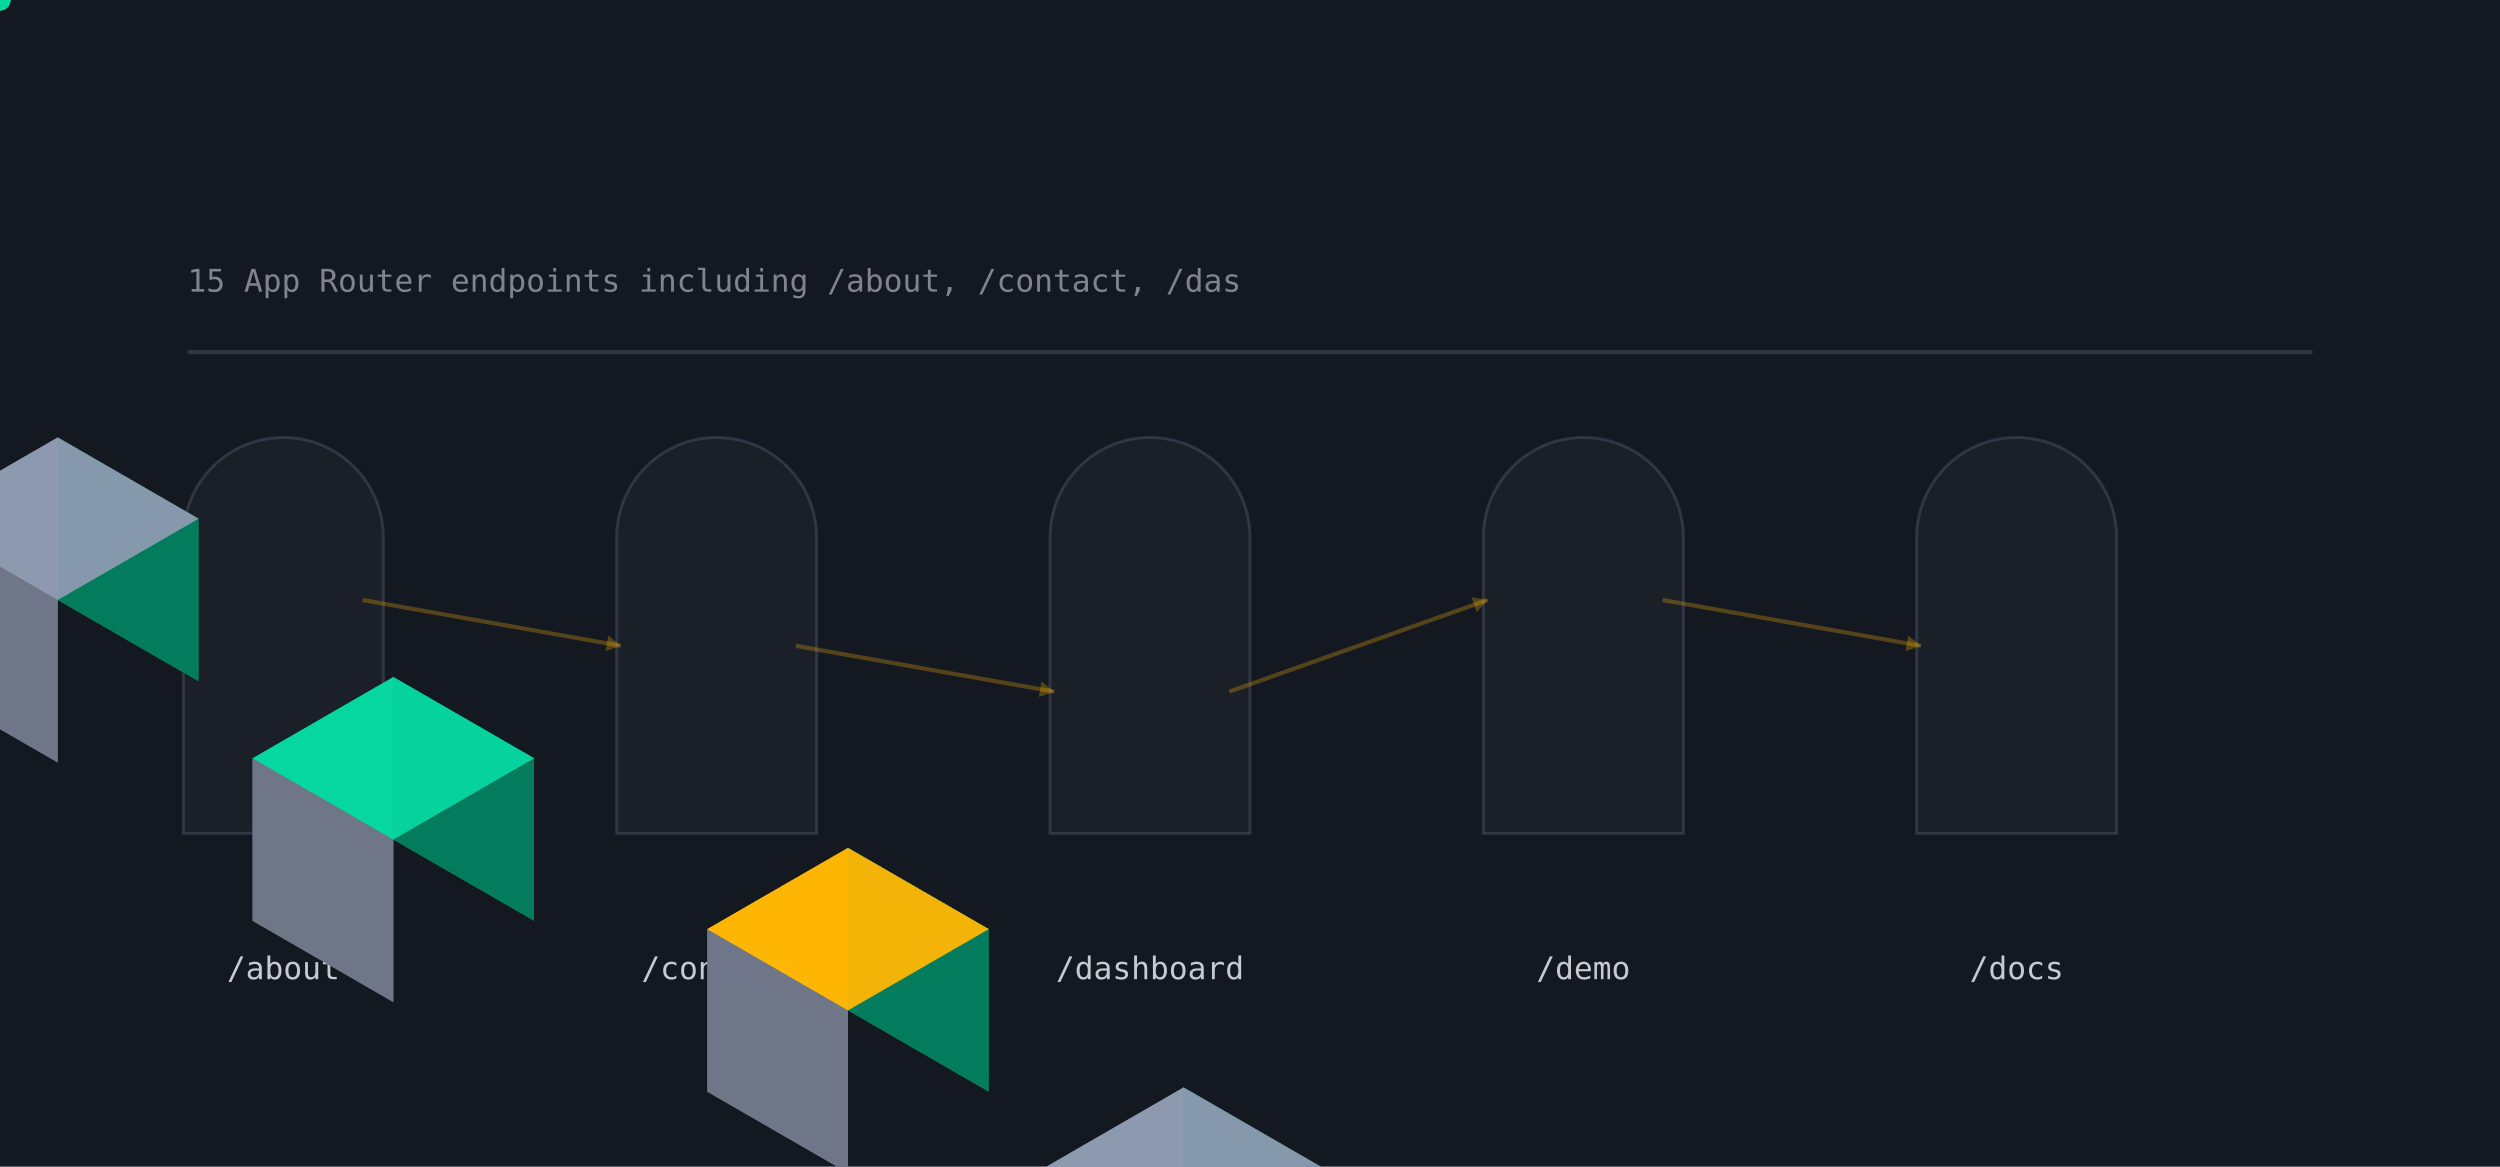
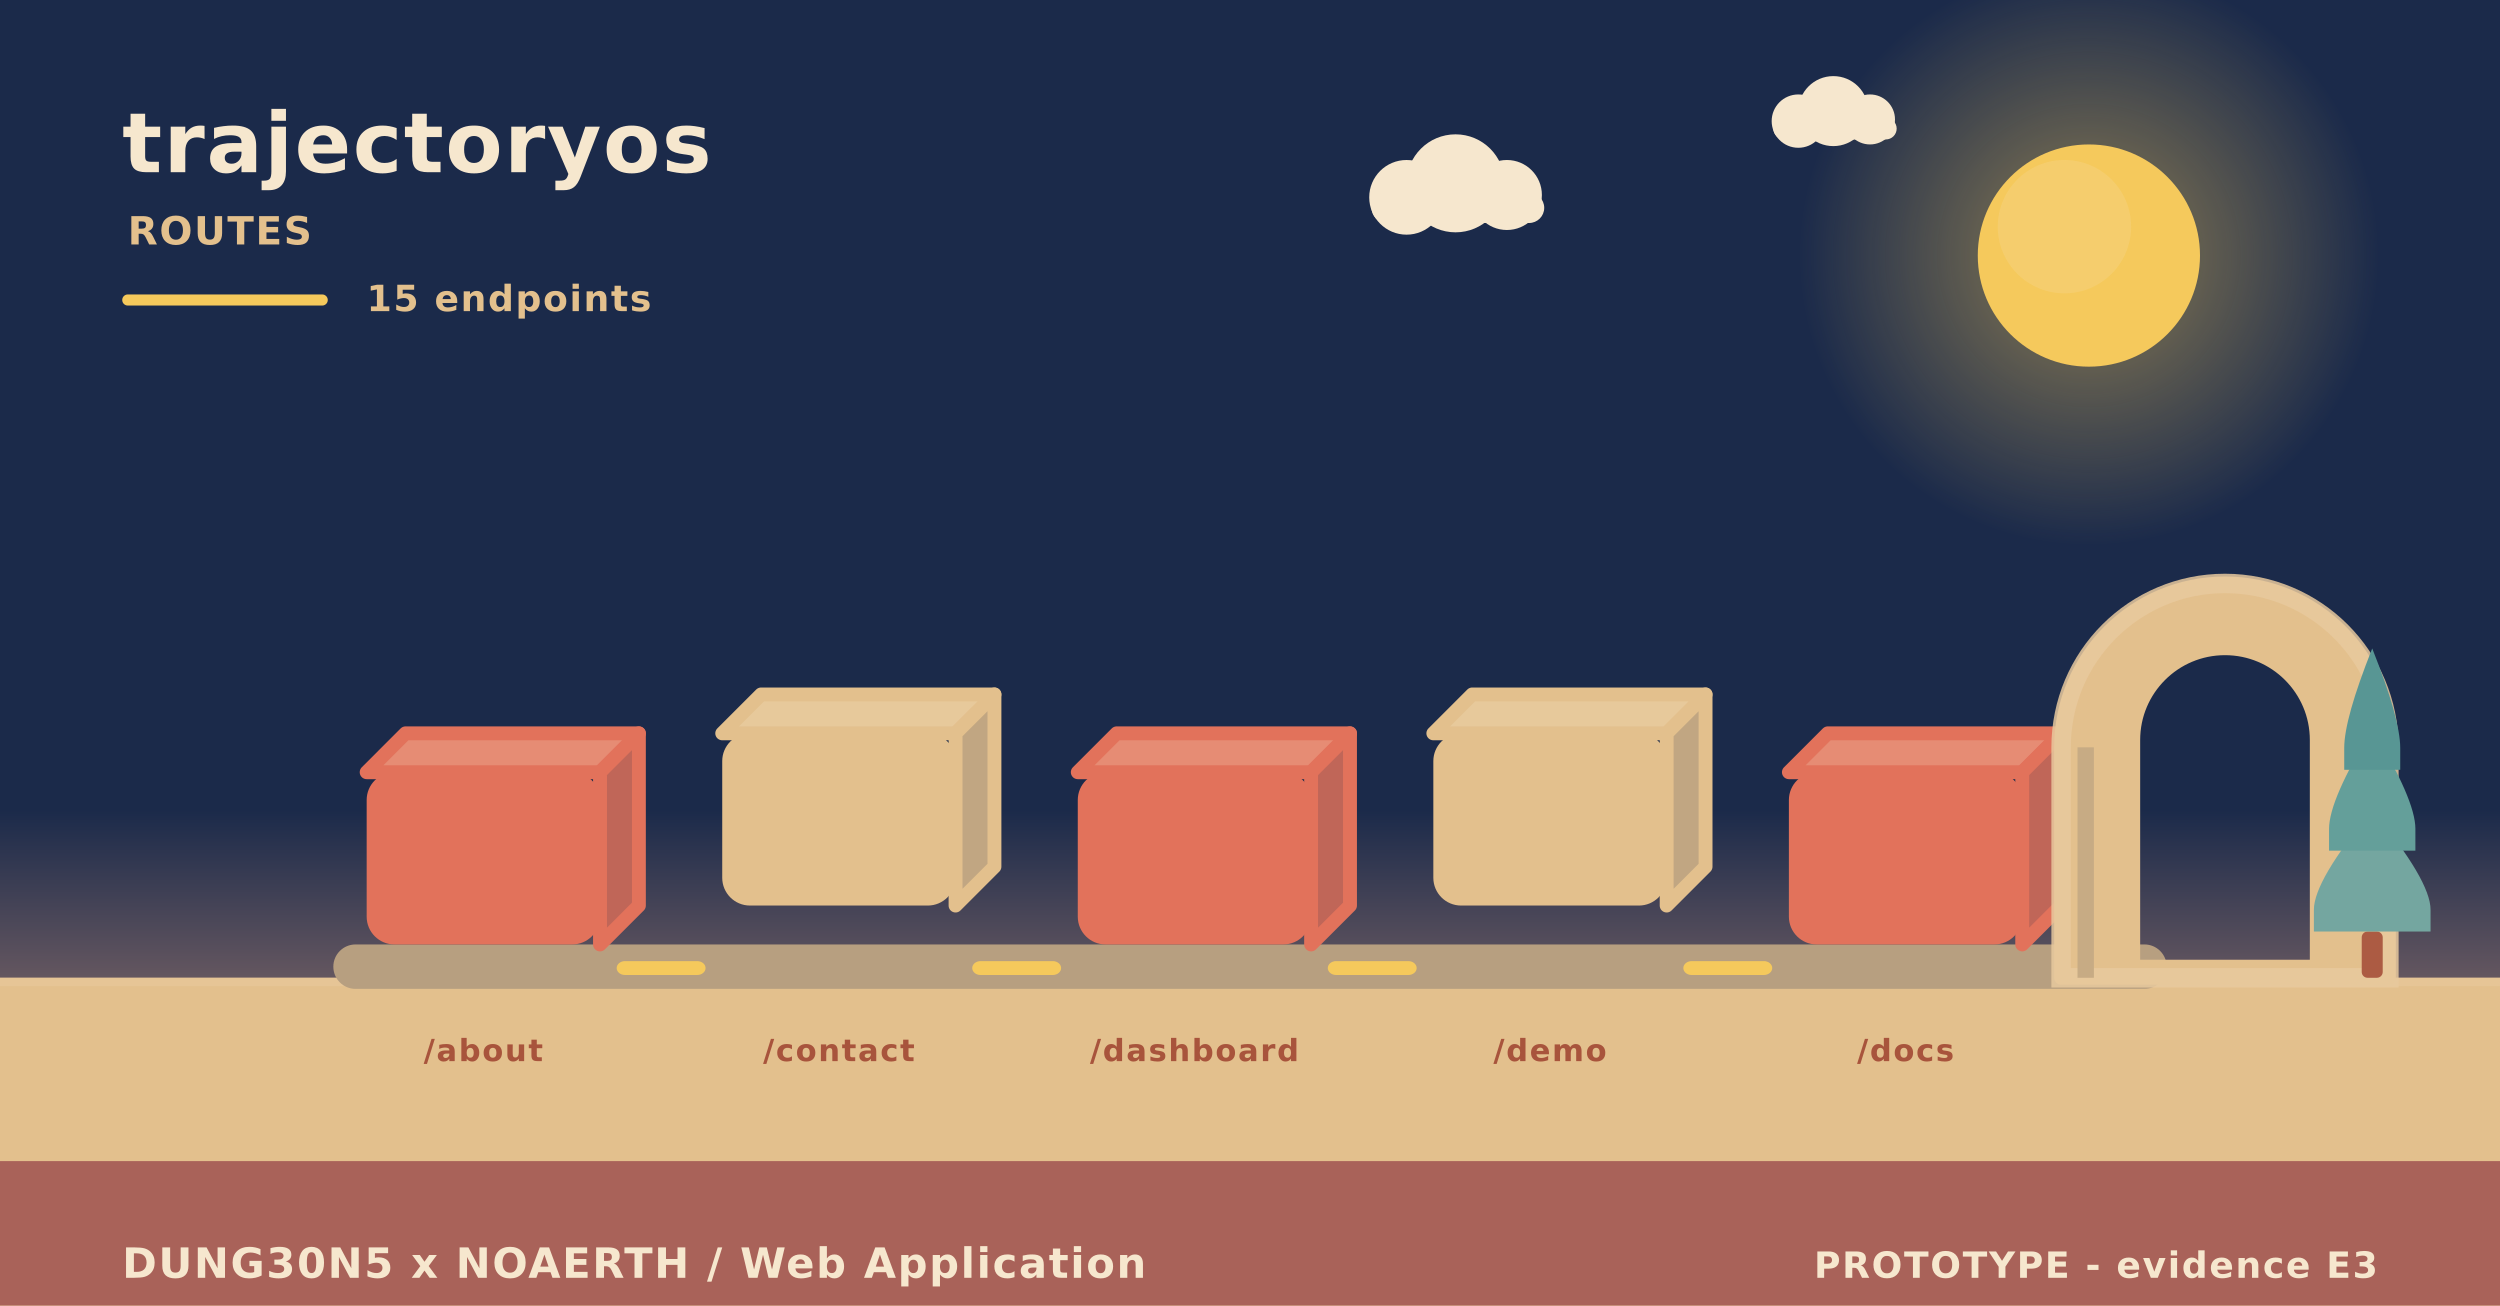
- <svg xmlns="http://www.w3.org/2000/svg" viewBox="0 0 1200 560" width="1200" height="560" role="img" aria-label="trajectoryos data flow">
-   <rect width="1200" height="560" fill="#141821" />
-   <defs>
-     <linearGradient id="gf" x1="0" y1="0" x2="1" y2="1">
-       <stop offset="0%" stop-color="#ffb703" />
-       <stop offset="100%" stop-color="#8d99ae" />
-     </linearGradient>
-   </defs>
-   <path d="M88.00,400.00 L88.00,258.00 A48.00,48.00 0 0 1 184.00,258.00 L184.00,400.00 Z" fill="rgba(141,153,174,0.100)" opacity="0.55" stroke="rgba(141,153,174,0.400)" stroke-width="1.4" />
-   <polygon points="-133.37,173.00 -65.82,212.00 -65.82,134.00 -133.37,95.00" fill="#037c5d" opacity="0.95" />
-   <polygon points="-200.92,212.00 -133.37,251.00 -133.37,173.00 -200.92,134.00" fill="#6e7788" opacity="0.95" />
-   <polygon points="-133.37,95.00 -65.82,134.00 -133.37,173.00 -200.92,134.00" fill="#ffb703" opacity="0.95" />
+ <svg xmlns="http://www.w3.org/2000/svg" width="900" height="470" viewBox="0 0 900 470" role="img" aria-label="trajectoryos - how data moves">
+   <linearGradient id="skyd" x1="0" y1="0" x2="0" y2="1">
+     <stop offset="0" stop-color="#1b2a4a" />
+     <stop offset="0.62" stop-color="#1b2a4a" />
+     <stop offset="1" stop-color="#f3ad8a" />
+   </linearGradient>
+   <rect width="900" height="470" fill="url(#skyd)" />
+   <radialGradient id="sund">
+     <stop offset="0.35" stop-color="#f5c95c" stop-opacity="0.34" />
+     <stop offset="1" stop-color="#f5c95c" stop-opacity="0" />
+   </radialGradient>
+   <circle cx="752" cy="92" r="104" fill="url(#sund)" />
+   <circle cx="752" cy="92" r="40" fill="#f5c95c" />
+   <circle cx="743.2" cy="81.6" r="24" fill="#f5d27e" opacity="0.5" />
  <g>
-     <polygon points="-133.37,173.00 -65.82,212.00 -65.82,134.00 -133.37,95.00" fill="#037c5d" opacity="0.95" />
-     <polygon points="-200.92,212.00 -133.37,251.00 -133.37,173.00 -200.92,134.00" fill="#6e7788" opacity="0.95" />
-     <polygon points="-133.37,95.00 -65.82,134.00 -133.37,173.00 -200.92,134.00" fill="#ffb703" opacity="0.95" />
-     <animate attributeName="opacity" values="0.25;1.0;0.25" dur="3.625s" begin="0.0s" repeatCount="indefinite" />
+     <circle cx="524" cy="66" r="17.64" fill="#f6e7ce" />
+     <circle cx="506.36" cy="71.04" r="13.44" fill="#f6e7ce" />
+     <circle cx="542.48" cy="70.2" r="12.6" fill="#f6e7ce" />
+     <rect x="493.76" y="69.36" width="62.16" height="10.92" rx="5.46" fill="#f6e7ce" />
+     <animateTransform attributeName="transform" type="translate" values="0 0;24 0;0 0" dur="36s" begin="0s" repeatCount="indefinite" />
  </g>
-   <text x="136" y="470" font-family="ui-monospace,Menlo,monospace" font-size="15" fill="rgba(238,241,246,0.820)" text-anchor="middle">/about</text>
-   <path d="M296.00,400.00 L296.00,258.00 A48.00,48.00 0 0 1 392.00,258.00 L392.00,400.00 Z" fill="rgba(141,153,174,0.100)" opacity="0.55" stroke="rgba(141,153,174,0.400)" stroke-width="1.4" />
-   <polygon points="27.71,288.00 95.26,327.00 95.26,249.00 27.71,210.00" fill="#037c5d" opacity="0.95" />
-   <polygon points="-39.84,327.00 27.71,366.00 27.71,288.00 -39.84,249.00" fill="#6e7788" opacity="0.95" />
-   <polygon points="27.71,210.00 95.26,249.00 27.71,288.00 -39.84,249.00" fill="#8d99ae" opacity="0.95" />
  <g>
-     <polygon points="27.71,288.00 95.26,327.00 95.26,249.00 27.71,210.00" fill="#037c5d" opacity="0.95" />
-     <polygon points="-39.84,327.00 27.71,366.00 27.71,288.00 -39.84,249.00" fill="#6e7788" opacity="0.95" />
-     <polygon points="27.71,210.00 95.26,249.00 27.71,288.00 -39.84,249.00" fill="#8d99ae" opacity="0.95" />
-     <animate attributeName="opacity" values="0.25;1.0;0.25" dur="3.625s" begin="0.4s" repeatCount="indefinite" />
+     <circle cx="660" cy="40" r="12.6" fill="#f6e7ce" />
+     <circle cx="647.4" cy="43.6" r="9.6" fill="#f6e7ce" />
+     <circle cx="673.2" cy="43" r="9" fill="#f6e7ce" />
+     <rect x="638.4" y="42.4" width="44.4" height="7.8" rx="3.9" fill="#f6e7ce" />
+     <animateTransform attributeName="transform" type="translate" values="0 0;-18 0;0 0" dur="46s" begin="3s" repeatCount="indefinite" />
  </g>
-   <text x="344" y="470" font-family="ui-monospace,Menlo,monospace" font-size="15" fill="rgba(238,241,246,0.820)" text-anchor="middle">/contact</text>
-   <line x1="174.00" y1="288.00" x2="298.00" y2="310.00" stroke="rgba(255,183,3,0.500)" stroke-width="2.00" opacity="0.55" />
-   <polygon points="298.00,310.00 291.97,305.07 290.64,312.55" fill="rgba(255,183,3,0.500)" opacity="0.55" />
-   <g opacity="0.9">
-     <circle cx="0.00" cy="0.00" r="5.00" fill="#06d6a0" opacity="1.00" />
-     <animateTransform attributeName="transform" type="translate" values="174.00,288.00 298.00,310.00" dur="2.9s" begin="0.0s" repeatCount="indefinite" />
-     <animateTransform attributeName="transform" type="translate" values="298.00,310.00 174.00,288.00" dur="2.9s" begin="1.45s" repeatCount="indefinite" />
+   <rect x="0" y="352" width="900" height="118" fill="#e3c08d" />
+   <rect x="0" y="352" width="900" height="3" fill="#e6c596" />
+   <text x="44" y="62" font-family="Verdana,DejaVu Sans,sans-serif" font-size="30" font-weight="700" letter-spacing="0.6" fill="#f6e7ce" text-anchor="start">trajectoryos</text>
+   <text x="46" y="88" font-family="Verdana,DejaVu Sans,sans-serif" font-size="14" font-weight="700" letter-spacing="0.6" fill="#e3c08d" text-anchor="start">ROUTES</text>
+   <rect x="44" y="106" width="74" height="4" rx="2" fill="#f5c95c" />
+   <text x="132" y="112" font-family="Verdana,DejaVu Sans,sans-serif" font-size="13" font-weight="700" letter-spacing="0.6" fill="#e3c08d" text-anchor="start">15 endpoints</text>
+   <rect x="120" y="340" width="660" height="16" rx="8" fill="#b79f80" />
+   <g>
+     <path d="M132,278 L216,278 L230,264 L146,264 Z" fill="#e68c74" stroke="#e2725b" stroke-width="5" stroke-linejoin="round" />
+     <path d="M216,278 L230,264 L230,326 L216,340 Z" fill="#c06658" stroke="#e2725b" stroke-width="5" stroke-linejoin="round" />
+     <rect x="132" y="278" width="84" height="62" rx="10" fill="#e2725b" />
+     <animateTransform attributeName="transform" type="translate" values="0 10;0 0" dur="0.8s" begin="0s" fill="freeze" />
  </g>
-   <path d="M504.00,400.00 L504.00,258.00 A48.00,48.00 0 0 1 600.00,258.00 L600.00,400.00 Z" fill="rgba(141,153,174,0.100)" opacity="0.55" stroke="rgba(141,153,174,0.400)" stroke-width="1.4" />
-   <polygon points="188.79,403.00 256.34,442.00 256.34,364.00 188.79,325.00" fill="#037c5d" opacity="0.95" />
-   <polygon points="121.24,442.00 188.79,481.00 188.79,403.00 121.24,364.00" fill="#6e7788" opacity="0.95" />
-   <polygon points="188.79,325.00 256.34,364.00 188.79,403.00 121.24,364.00" fill="#06d6a0" opacity="0.95" />
+   <text x="174" y="382" font-family="Verdana,DejaVu Sans,sans-serif" font-size="11" font-weight="700" letter-spacing="0.6" fill="#a8543c" text-anchor="middle">/about</text>
  <g>
-     <polygon points="188.79,403.00 256.34,442.00 256.34,364.00 188.79,325.00" fill="#037c5d" opacity="0.95" />
-     <polygon points="121.24,442.00 188.79,481.00 188.79,403.00 121.24,364.00" fill="#6e7788" opacity="0.95" />
-     <polygon points="188.79,325.00 256.34,364.00 188.79,403.00 121.24,364.00" fill="#06d6a0" opacity="0.95" />
-     <animate attributeName="opacity" values="0.25;1.0;0.25" dur="3.625s" begin="0.8s" repeatCount="indefinite" />
+     <path d="M260,264 L344,264 L358,250 L274,250 Z" fill="#e7c99b" stroke="#e3c08d" stroke-width="5" stroke-linejoin="round" />
+     <path d="M344,264 L358,250 L358,312 L344,326 Z" fill="#c1a682" stroke="#e3c08d" stroke-width="5" stroke-linejoin="round" />
+     <rect x="260" y="264" width="84" height="62" rx="10" fill="#e3c08d" />
+     <animateTransform attributeName="transform" type="translate" values="0 10;0 0" dur="0.8s" begin="0.26s" fill="freeze" />
  </g>
-   <text x="552" y="470" font-family="ui-monospace,Menlo,monospace" font-size="15" fill="rgba(238,241,246,0.820)" text-anchor="middle">/dashboard</text>
-   <line x1="382.00" y1="310.00" x2="506.00" y2="332.00" stroke="rgba(255,183,3,0.500)" stroke-width="2.00" opacity="0.55" />
-   <polygon points="506.00,332.00 499.97,327.07 498.64,334.55" fill="rgba(255,183,3,0.500)" opacity="0.55" />
-   <g opacity="0.9">
-     <circle cx="0.00" cy="0.00" r="5.00" fill="#06d6a0" opacity="1.00" />
-     <animateTransform attributeName="transform" type="translate" values="382.00,310.00 506.00,332.00" dur="2.9s" begin="0.45s" repeatCount="indefinite" />
-     <animateTransform attributeName="transform" type="translate" values="506.00,332.00 382.00,310.00" dur="2.9s" begin="1.9s" repeatCount="indefinite" />
+   <text x="302" y="382" font-family="Verdana,DejaVu Sans,sans-serif" font-size="11" font-weight="700" letter-spacing="0.6" fill="#a8543c" text-anchor="middle">/contact</text>
+   <rect x="222" y="346" width="32" height="5" rx="3" fill="#f5c95c" />
+   <animate attributeName="opacity" values="0.3;1;0.3" dur="3.4s" begin="0.5s" repeatCount="indefinite" />
+   <g>
+     <path d="M388,278 L472,278 L486,264 L402,264 Z" fill="#e68c74" stroke="#e2725b" stroke-width="5" stroke-linejoin="round" />
+     <path d="M472,278 L486,264 L486,326 L472,340 Z" fill="#c06658" stroke="#e2725b" stroke-width="5" stroke-linejoin="round" />
+     <rect x="388" y="278" width="84" height="62" rx="10" fill="#e2725b" />
+     <animateTransform attributeName="transform" type="translate" values="0 10;0 0" dur="0.8s" begin="0.52s" fill="freeze" />
  </g>
-   <path d="M712.00,400.00 L712.00,258.00 A48.00,48.00 0 0 1 808.00,258.00 L808.00,400.00 Z" fill="rgba(141,153,174,0.100)" opacity="0.55" stroke="rgba(141,153,174,0.400)" stroke-width="1.4" />
-   <polygon points="407.03,485.00 474.58,524.00 474.58,446.00 407.03,407.00" fill="#037c5d" opacity="0.95" />
-   <polygon points="339.48,524.00 407.03,563.00 407.03,485.00 339.48,446.00" fill="#6e7788" opacity="0.95" />
-   <polygon points="407.03,407.00 474.58,446.00 407.03,485.00 339.48,446.00" fill="#ffb703" opacity="0.95" />
+   <text x="430" y="382" font-family="Verdana,DejaVu Sans,sans-serif" font-size="11" font-weight="700" letter-spacing="0.6" fill="#a8543c" text-anchor="middle">/dashboard</text>
+   <rect x="350" y="346" width="32" height="5" rx="3" fill="#f5c95c" />
+   <animate attributeName="opacity" values="0.3;1;0.3" dur="3.4s" begin="1s" repeatCount="indefinite" />
  <g>
-     <polygon points="407.03,485.00 474.58,524.00 474.58,446.00 407.03,407.00" fill="#037c5d" opacity="0.95" />
-     <polygon points="339.48,524.00 407.03,563.00 407.03,485.00 339.48,446.00" fill="#6e7788" opacity="0.95" />
-     <polygon points="407.03,407.00 474.58,446.00 407.03,485.00 339.48,446.00" fill="#ffb703" opacity="0.95" />
-     <animate attributeName="opacity" values="0.25;1.0;0.25" dur="3.625s" begin="1.2s" repeatCount="indefinite" />
+     <path d="M516,264 L600,264 L614,250 L530,250 Z" fill="#e7c99b" stroke="#e3c08d" stroke-width="5" stroke-linejoin="round" />
+     <path d="M600,264 L614,250 L614,312 L600,326 Z" fill="#c1a682" stroke="#e3c08d" stroke-width="5" stroke-linejoin="round" />
+     <rect x="516" y="264" width="84" height="62" rx="10" fill="#e3c08d" />
+     <animateTransform attributeName="transform" type="translate" values="0 10;0 0" dur="0.8s" begin="0.78s" fill="freeze" />
  </g>
-   <text x="760" y="470" font-family="ui-monospace,Menlo,monospace" font-size="15" fill="rgba(238,241,246,0.820)" text-anchor="middle">/demo</text>
-   <line x1="590.00" y1="332.00" x2="714.00" y2="288.00" stroke="rgba(255,183,3,0.500)" stroke-width="2.00" opacity="0.55" />
-   <polygon points="714.00,288.00 706.32,286.69 708.86,293.86" fill="rgba(255,183,3,0.500)" opacity="0.55" />
-   <g opacity="0.9">
-     <circle cx="0.00" cy="0.00" r="5.00" fill="#06d6a0" opacity="1.00" />
-     <animateTransform attributeName="transform" type="translate" values="590.00,332.00 714.00,288.00" dur="2.9s" begin="0.9s" repeatCount="indefinite" />
-     <animateTransform attributeName="transform" type="translate" values="714.00,288.00 590.00,332.00" dur="2.9s" begin="2.35s" repeatCount="indefinite" />
+   <text x="558" y="382" font-family="Verdana,DejaVu Sans,sans-serif" font-size="11" font-weight="700" letter-spacing="0.6" fill="#a8543c" text-anchor="middle">/demo</text>
+   <rect x="478" y="346" width="32" height="5" rx="3" fill="#f5c95c" />
+   <animate attributeName="opacity" values="0.3;1;0.3" dur="3.4s" begin="1.5s" repeatCount="indefinite" />
+   <g>
+     <path d="M644,278 L728,278 L742,264 L658,264 Z" fill="#e68c74" stroke="#e2725b" stroke-width="5" stroke-linejoin="round" />
+     <path d="M728,278 L742,264 L742,326 L728,340 Z" fill="#c06658" stroke="#e2725b" stroke-width="5" stroke-linejoin="round" />
+     <rect x="644" y="278" width="84" height="62" rx="10" fill="#e2725b" />
+     <animateTransform attributeName="transform" type="translate" values="0 10;0 0" dur="0.8s" begin="1.04s" fill="freeze" />
  </g>
-   <path d="M920.00,400.00 L920.00,258.00 A48.00,48.00 0 0 1 1016.00,258.00 L1016.00,400.00 Z" fill="rgba(141,153,174,0.100)" opacity="0.55" stroke="rgba(141,153,174,0.400)" stroke-width="1.4" />
-   <polygon points="568.11,600.00 635.66,639.00 635.66,561.00 568.11,522.00" fill="#037c5d" opacity="0.95" />
-   <polygon points="500.56,639.00 568.11,678.00 568.11,600.00 500.56,561.00" fill="#6e7788" opacity="0.95" />
-   <polygon points="568.11,522.00 635.66,561.00 568.11,600.00 500.56,561.00" fill="#8d99ae" opacity="0.95" />
-   <g>
-     <polygon points="568.11,600.00 635.66,639.00 635.66,561.00 568.11,522.00" fill="#037c5d" opacity="0.95" />
-     <polygon points="500.56,639.00 568.11,678.00 568.11,600.00 500.56,561.00" fill="#6e7788" opacity="0.95" />
-     <polygon points="568.11,522.00 635.66,561.00 568.11,600.00 500.56,561.00" fill="#8d99ae" opacity="0.95" />
-     <animate attributeName="opacity" values="0.25;1.0;0.25" dur="3.625s" begin="1.6s" repeatCount="indefinite" />
-   </g>
-   <text x="968" y="470" font-family="ui-monospace,Menlo,monospace" font-size="15" fill="rgba(238,241,246,0.820)" text-anchor="middle">/docs</text>
-   <line x1="798.00" y1="288.00" x2="922.00" y2="310.00" stroke="rgba(255,183,3,0.500)" stroke-width="2.00" opacity="0.55" />
-   <polygon points="922.00,310.00 915.97,305.07 914.64,312.55" fill="rgba(255,183,3,0.500)" opacity="0.55" />
-   <g opacity="0.9">
-     <circle cx="0.00" cy="0.00" r="5.00" fill="#06d6a0" opacity="1.00" />
-     <animateTransform attributeName="transform" type="translate" values="798.00,288.00 922.00,310.00" dur="2.9s" begin="1.35s" repeatCount="indefinite" />
-     <animateTransform attributeName="transform" type="translate" values="922.00,310.00 798.00,288.00" dur="2.9s" begin="2.8s" repeatCount="indefinite" />
-   </g>
-   <rect x="90.00" y="168.00" width="1020.00" height="2.00" rx="0.00" fill="rgba(238,241,246,0.140)" opacity="1.00" />
-   <text x="90" y="140" font-family="ui-monospace,Menlo,monospace" font-size="15" fill="rgba(238,241,246,0.500)">15 App Router endpoints including /about, /contact, /das</text>
+   <text x="686" y="382" font-family="Verdana,DejaVu Sans,sans-serif" font-size="11" font-weight="700" letter-spacing="0.6" fill="#a8543c" text-anchor="middle">/docs</text>
+   <rect x="606" y="346" width="32" height="5" rx="3" fill="#f5c95c" />
+   <animate attributeName="opacity" values="0.3;1;0.3" dur="3.4s" begin="2s" repeatCount="indefinite" />
+   <path d="M742,352 L742,269.04 A59,59 0 0 1 860,269.04 L860,352 Z M767.96,348 L767.96,266.4 A33.04,33.04 0 0 1 834.04,266.4 L834.04,348 Z" fill="#e3c08d" fill-rule="evenodd" stroke="#e3c08d" stroke-width="5" stroke-linejoin="round" />
+   <path d="M742,352 L742,269.04 A59,59 0 0 1 860,269.04 L860,352 Z" fill="none" stroke="#e8c99d" stroke-width="7" stroke-linecap="round" opacity="0.85" />
+   <rect x="747.9" y="269.04" width="5.9" height="82.96" fill="#c7ab84" />
+   <rect x="850.22" y="335.36" width="7.56" height="16.64" rx="2.1" fill="#ac5b43" />
+   <path d="M854,291.68 Q833,317.01 833,327.5 Q833,335.36 833,335.36 L875,335.36 Q875,335.36 875,327.5 Q875,317.01 854,291.68 Z" fill="#74a6a0" />
+   <path d="M854,262.56 Q838.46,287.89 838.46,298.38 Q838.46,306.24 838.46,306.24 L869.54,306.24 Q869.54,306.24 869.54,298.38 Q869.54,287.89 854,262.56 Z" fill="#649f9a" />
+   <path d="M854,233.44 Q843.92,258.77 843.92,269.26 Q843.92,277.12 843.92,277.12 L864.08,277.12 Q864.08,277.12 864.08,269.26 Q864.08,258.77 854,233.44 Z" fill="#589694" />
+   <rect x="0" y="418" width="900" height="52" rx="0" fill="#a65c56" opacity="0.94" />
+   <text x="44" y="460" font-family="Verdana,DejaVu Sans,sans-serif" font-size="15" font-weight="700" letter-spacing="0.6" fill="#f6e7ce" text-anchor="start">DUNG30N5 x NOAERTH  /  Web Application</text>
+   <text x="856" y="460" font-family="Verdana,DejaVu Sans,sans-serif" font-size="13" font-weight="700" letter-spacing="0.6" fill="#f6e7ce" text-anchor="end">PROTOTYPE  -  evidence E3</text>
</svg>
